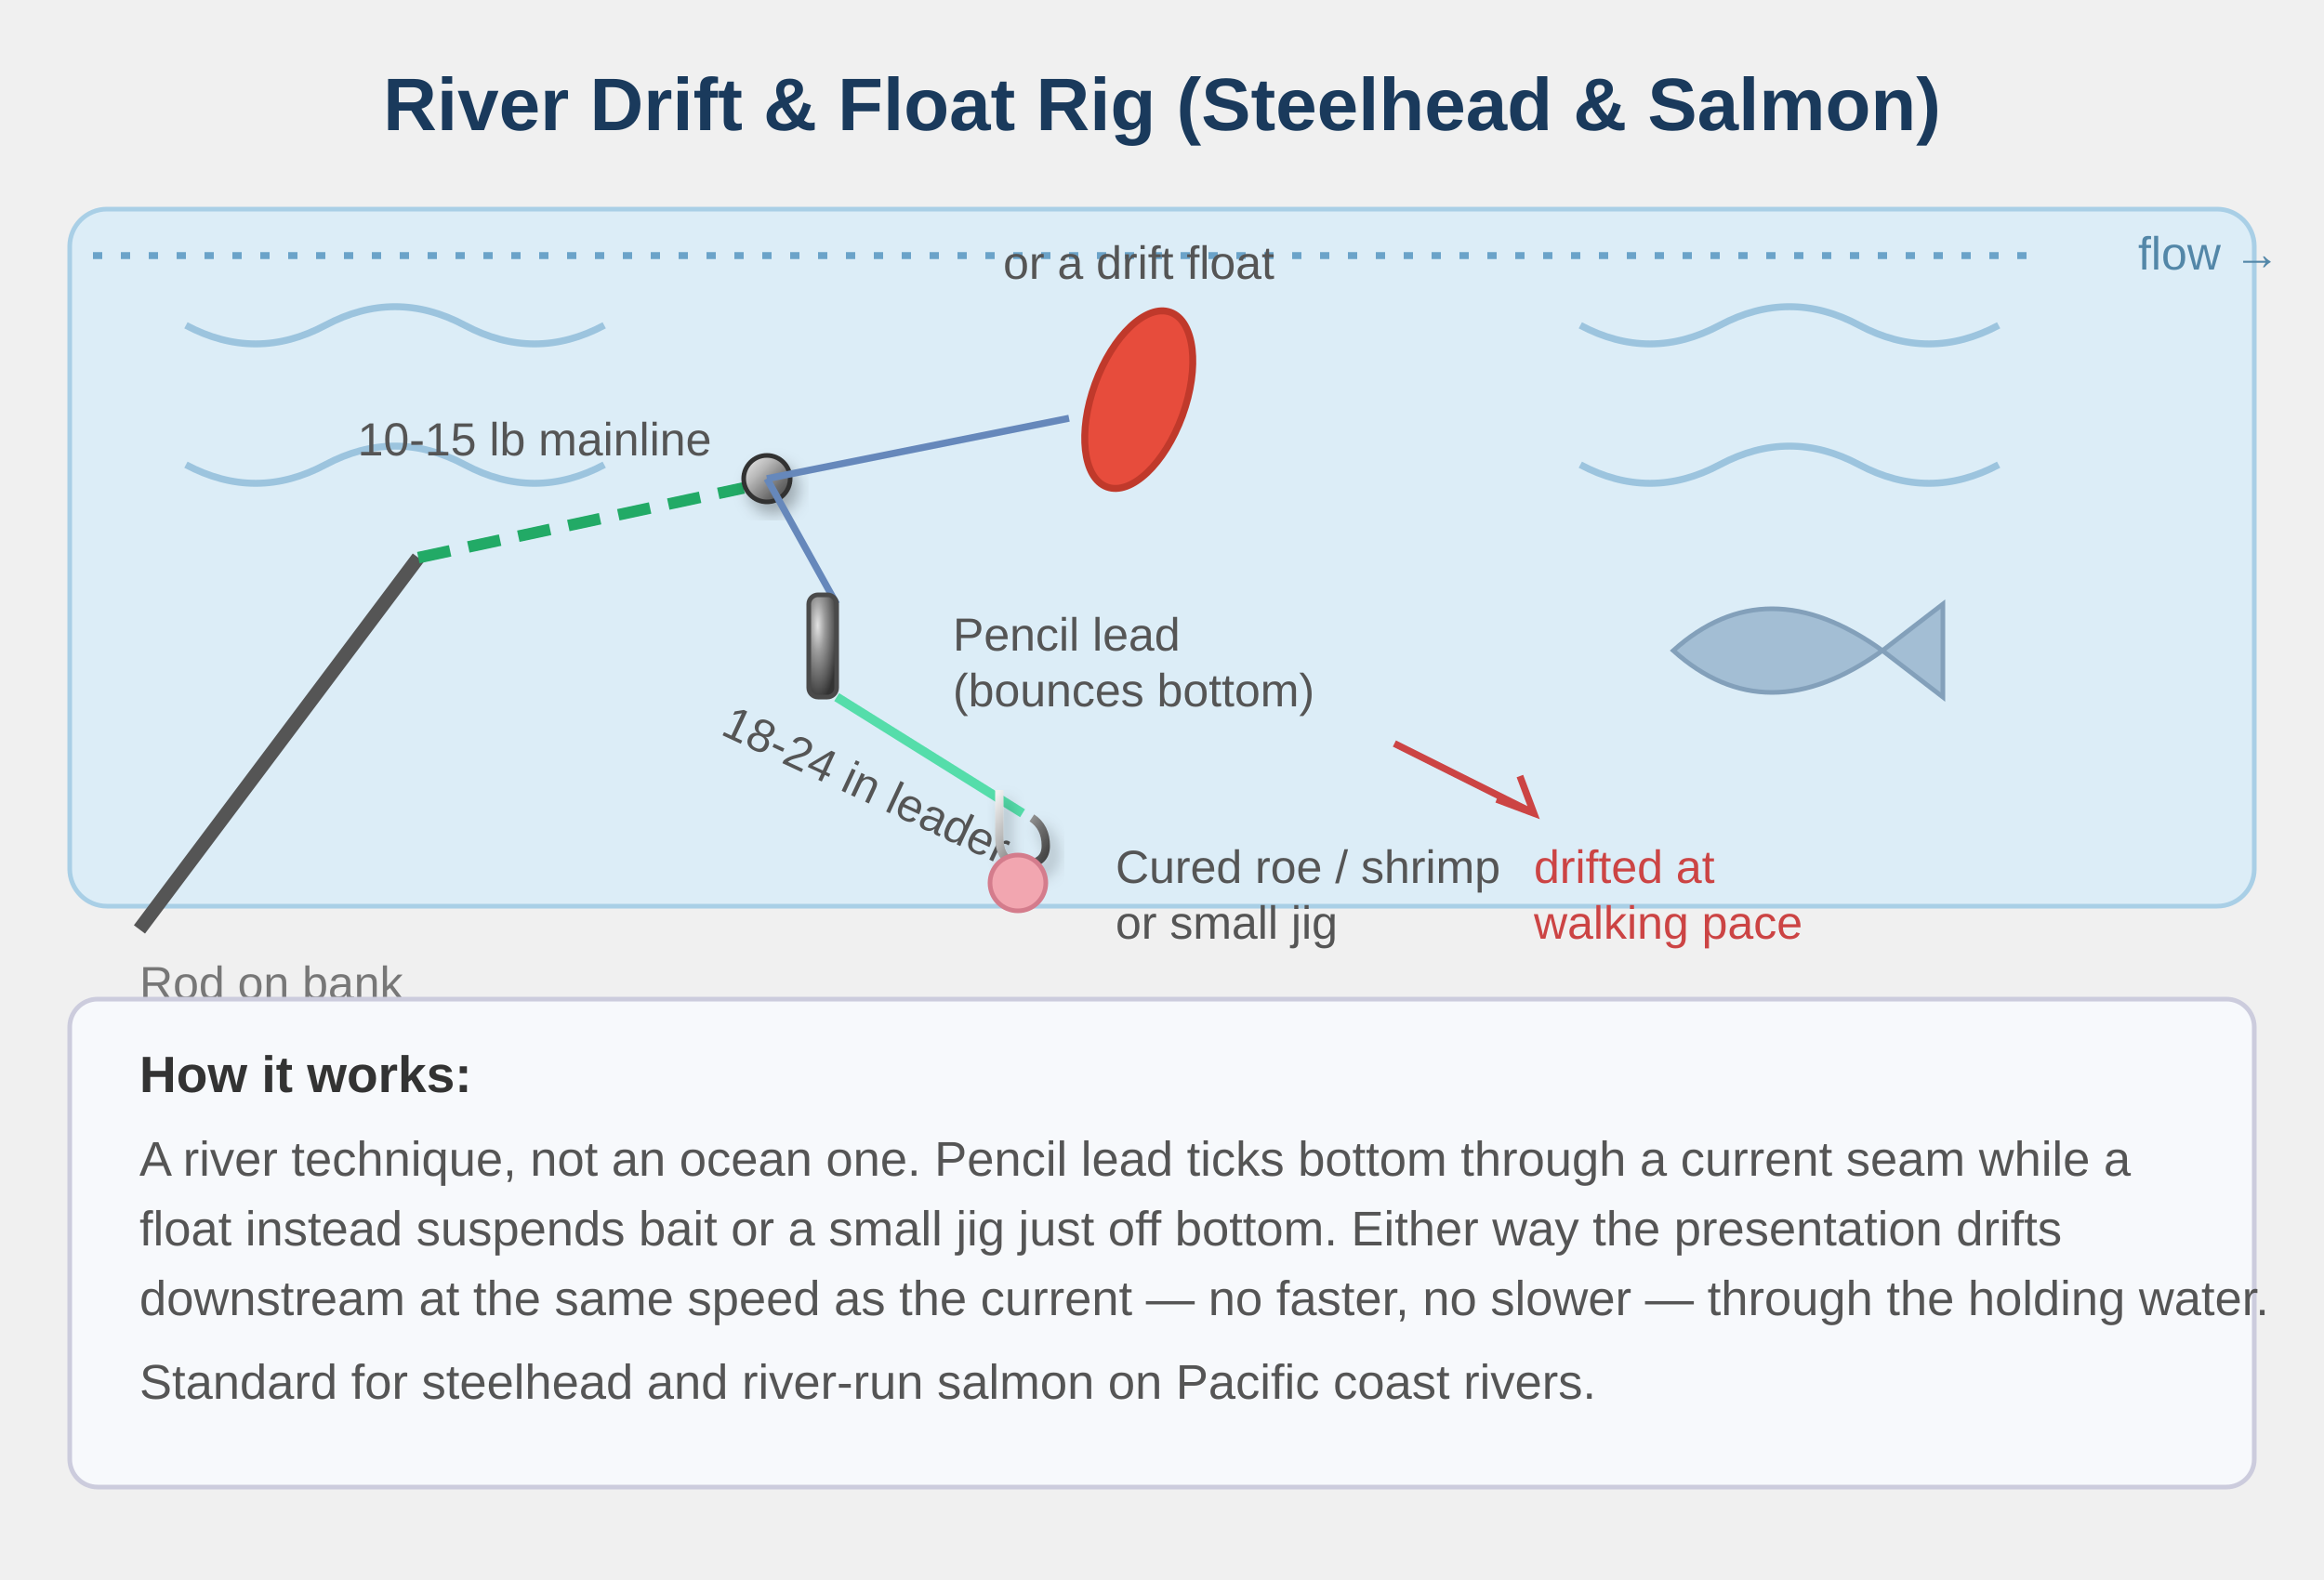
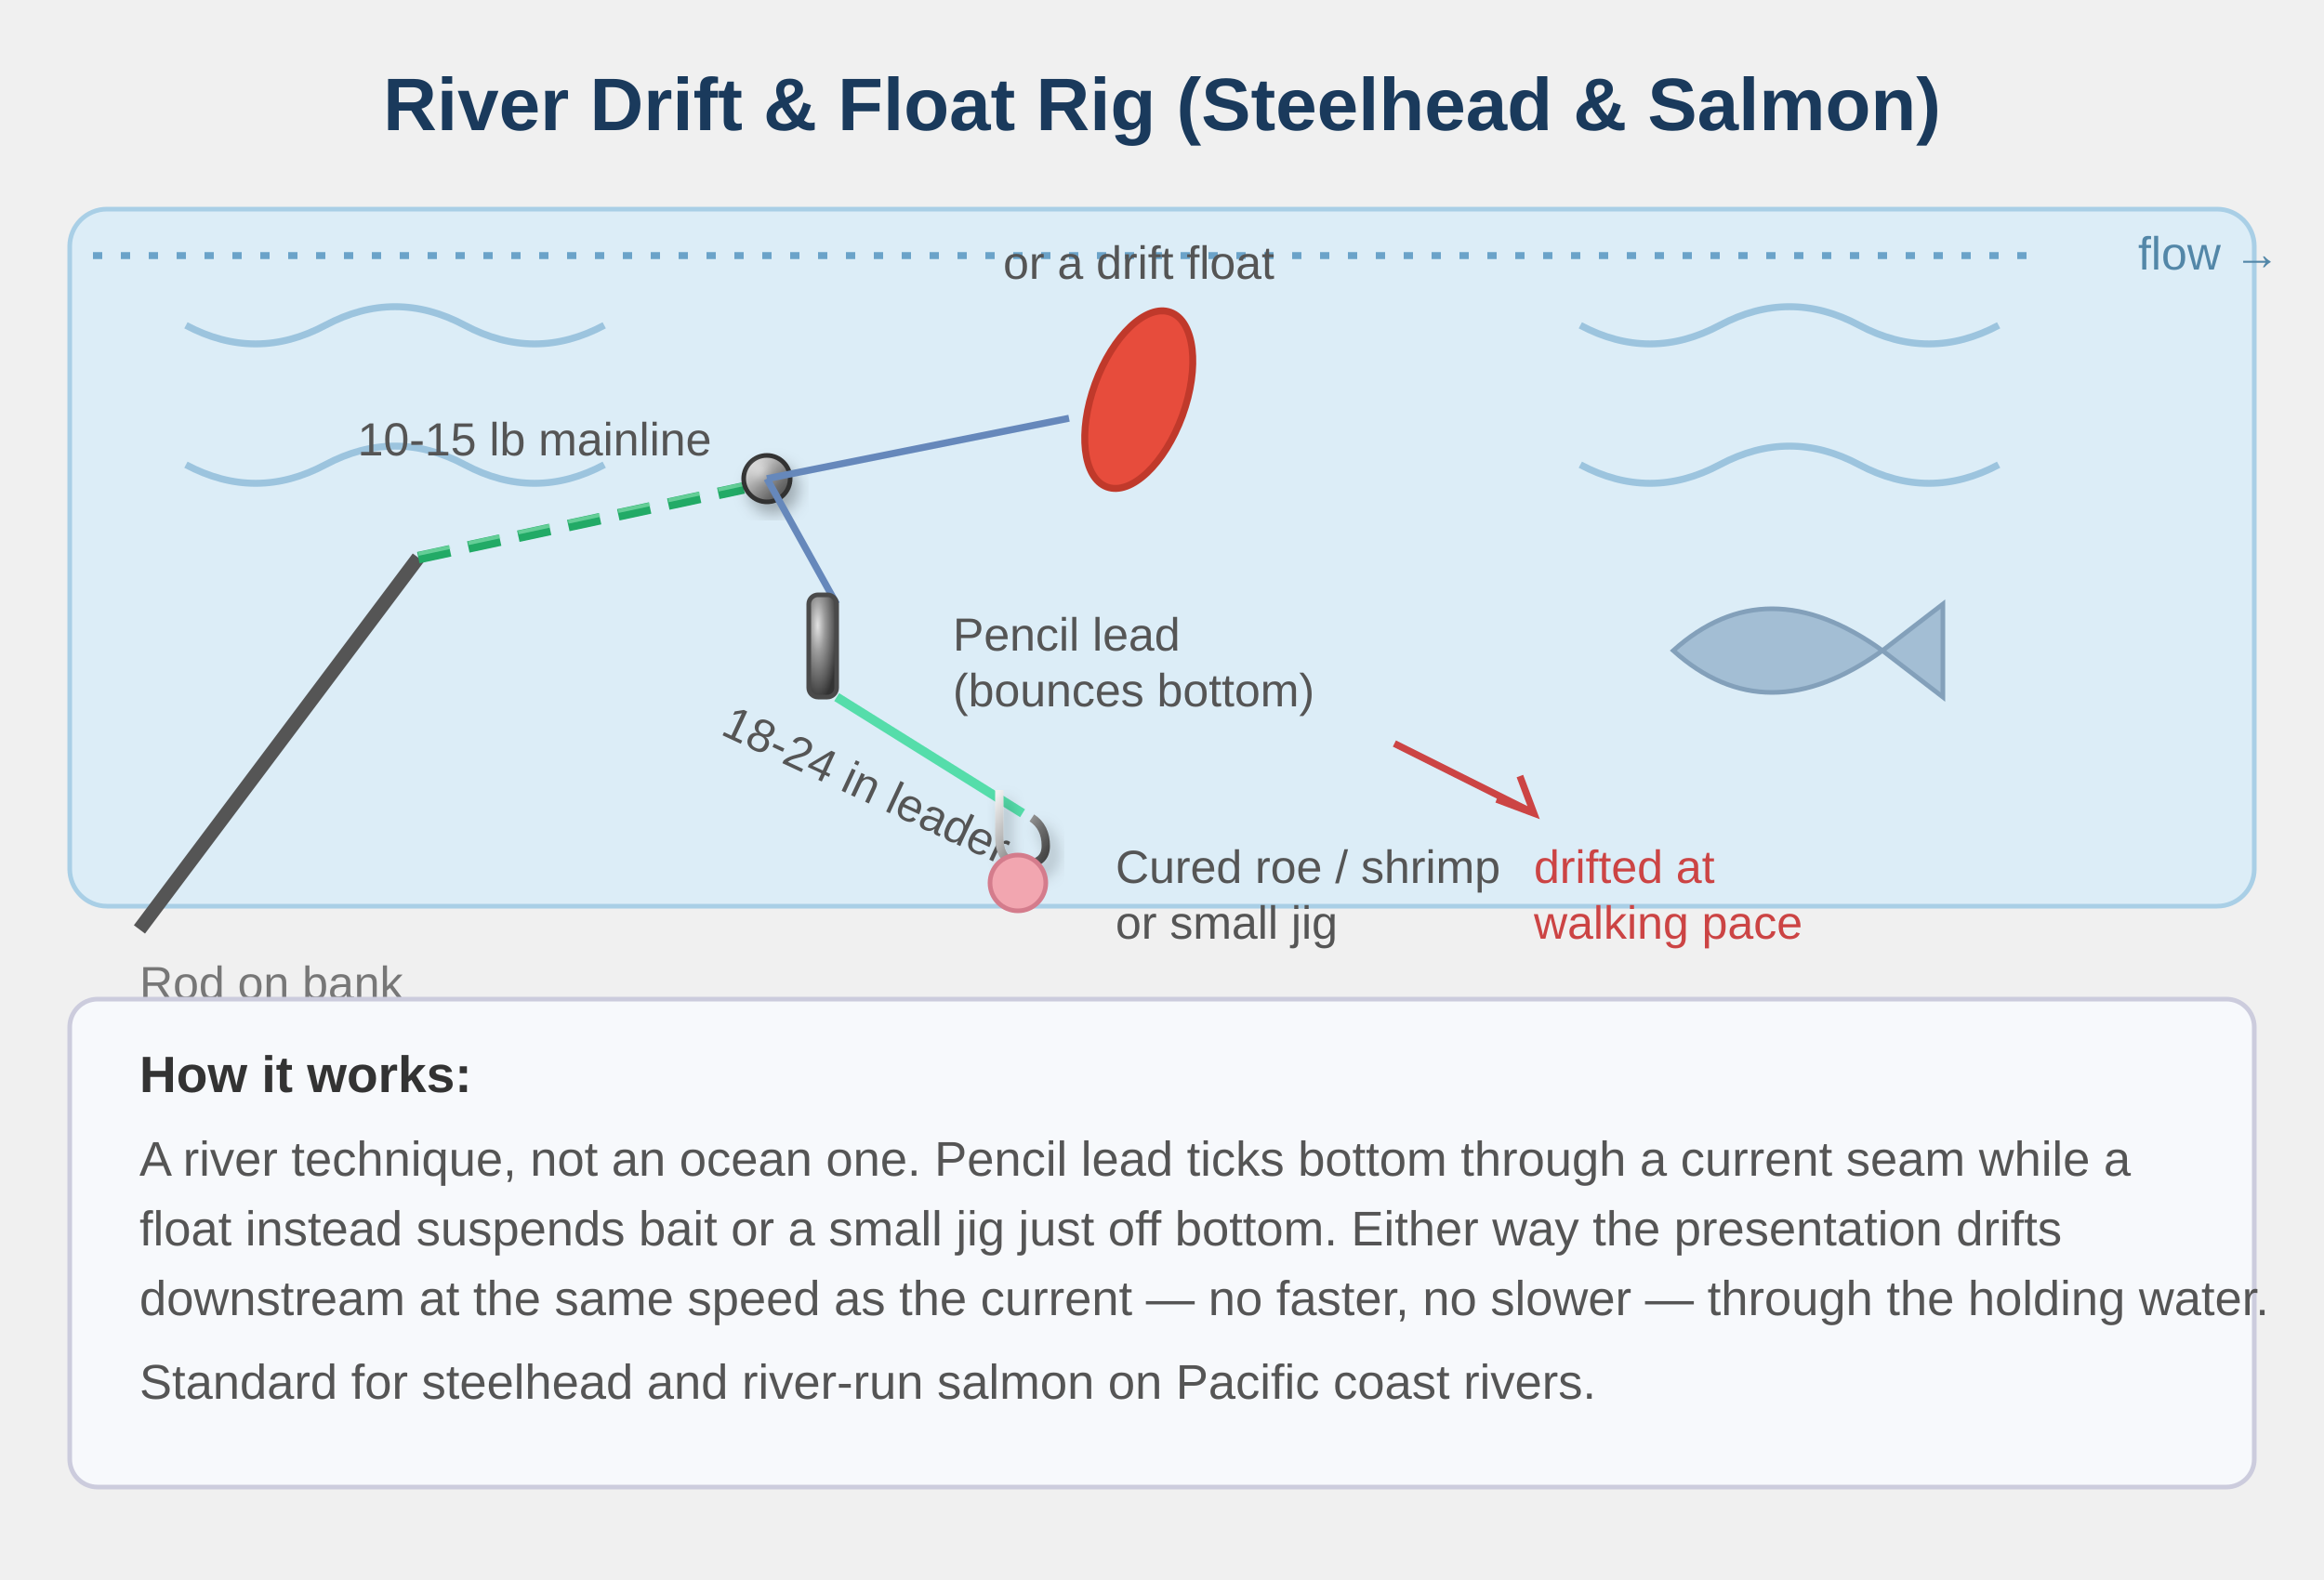
<svg xmlns="http://www.w3.org/2000/svg" viewBox="0 0 500 340" font-family="Arial, sans-serif">
+   <defs>
+     <radialGradient id="baitGrad" cx="35%" cy="30%" r="75%">
+       <stop offset="0%" stop-color="#ffe4c4" />
+       <stop offset="45%" stop-color="#e8b48a" />
+       <stop offset="100%" stop-color="#b5794a" />
+     </radialGradient>
+     <filter id="glossBlur" x="-60%" y="-60%" width="220%" height="220%">
+       <feGaussianBlur stdDeviation="1.1" />
+     </filter>
+   </defs>
  <defs>
    <linearGradient id="steelGrad" x1="0%" y1="0%" x2="100%" y2="100%">
      <stop offset="0%" stop-color="#f2f2f2" />
      <stop offset="35%" stop-color="#b8b8b8" />
      <stop offset="70%" stop-color="#6e6e6e" />
      <stop offset="100%" stop-color="#3d3d3d" />
    </linearGradient>
    <linearGradient id="steelGradDark" x1="0%" y1="0%" x2="100%" y2="100%">
      <stop offset="0%" stop-color="#9a9a9a" />
      <stop offset="45%" stop-color="#5c5c5c" />
      <stop offset="100%" stop-color="#242424" />
    </linearGradient>
    <radialGradient id="leadGrad" cx="32%" cy="30%" r="75%">
      <stop offset="0%" stop-color="#e2e2e2" />
      <stop offset="35%" stop-color="#9a9a9a" />
      <stop offset="75%" stop-color="#5c5c5c" />
      <stop offset="100%" stop-color="#333333" />
    </radialGradient>
    <filter id="softShadow" x="-40%" y="-40%" width="180%" height="180%">
      <feDropShadow dx="1.4" dy="2.2" stdDeviation="1.6" flood-color="#000000" flood-opacity="0.28" />
    </filter>
  </defs>
  <text x="250" y="28" text-anchor="middle" font-size="16" font-weight="bold" fill="#1a3a5c">River Drift &amp; Float Rig (Steelhead &amp; Salmon)</text>
  <rect x="15" y="45" width="470" height="150" rx="8" fill="#dcedf7" stroke="#a9cfe6" stroke-width="1" />
  <path d="M40 70 q15 8 30 0 q15 -8 30 0 q15 8 30 0" fill="none" stroke="#9cc4de" stroke-width="1.5" />
  <path d="M40 100 q15 8 30 0 q15 -8 30 0 q15 8 30 0" fill="none" stroke="#9cc4de" stroke-width="1.5" />
  <path d="M340 70 q15 8 30 0 q15 -8 30 0 q15 8 30 0" fill="none" stroke="#9cc4de" stroke-width="1.5" />
  <path d="M340 100 q15 8 30 0 q15 -8 30 0 q15 8 30 0" fill="none" stroke="#9cc4de" stroke-width="1.5" />
  <path d="M20 55 L440 55" stroke="#6ba3c9" stroke-width="1.5" stroke-dasharray="2,4" />
  <text x="460" y="58" font-size="10" fill="#5387a8">flow →</text>
  <line x1="30" y1="200" x2="90" y2="120" stroke="#555" stroke-width="3" />
  <text x="30" y="215" font-size="10" fill="#777">Rod on bank</text>
  <line x1="90" y1="120" x2="160" y2="105" stroke="#2a6" stroke-width="2.5" stroke-dasharray="7,4" />
+   <line x1="90" y1="119.2" x2="160" y2="104.2" stroke="#8fe6b8" stroke-width="0.80" stroke-dasharray="7,4" opacity="0.6" />
  <text x="115" y="98" text-anchor="middle" font-size="10" fill="#555">10-15 lb mainline</text>
  <circle cx="165" cy="103" r="5" fill="url(#steelGrad)" stroke="#333333" stroke-width="1" filter="url(#softShadow)" />
+   <ellipse cx="163.4" cy="101.2" rx="1.6" ry="1.6" fill="#ffffff" opacity="0.5" filter="url(#glossBlur)" />
  <line x1="165" y1="103" x2="180" y2="130" stroke="#68b" stroke-width="1.5" />
  <rect x="174" y="128" width="6" height="22" rx="2" fill="url(#leadGrad)" stroke="#4a4a4a" stroke-width="1" />
  <text x="205" y="140" font-size="10" fill="#555">Pencil lead</text>
  <text x="205" y="152" font-size="10" fill="#555">(bounces bottom)</text>
  <line x1="165" y1="103" x2="230" y2="90" stroke="#68b" stroke-width="1.5" />
  <ellipse cx="245" cy="86" rx="10" ry="20" fill="#e74c3c" stroke="#c0392b" stroke-width="1.5" transform="rotate(20 245 86)" />
  <text x="245" y="60" text-anchor="middle" font-size="10" fill="#555">or a drift float</text>
  <line x1="180" y1="150" x2="220" y2="175" stroke="#5da" stroke-width="2" />
  <text x="185" y="172" text-anchor="middle" font-size="10" fill="#555" transform="rotate(25, 185, 172)">18-24 in leader</text>
  <g transform="translate(215, 170)">
    <path d="M0 0 L0 10 Q0 16 5 16 Q10 16 10 12 Q10 8 7 6" fill="none" stroke="url(#steelGrad)" stroke-width="1.8" filter="url(#softShadow)" />
    <circle cx="4" cy="20" r="6" fill="#f2a6b0" stroke="#d47c8c" stroke-width="1" />
    <text x="25" y="20" font-size="10" fill="#555">Cured roe / shrimp</text>
    <text x="25" y="32" font-size="10" fill="#555">or small jig</text>
  </g>
  <path d="M300 160 L330 175 M322 172 L330 175 L327 167" fill="none" stroke="#c44" stroke-width="1.5" />
  <text x="330" y="190" font-size="10" fill="#c44">drifted at</text>
  <text x="330" y="202" font-size="10" fill="#c44">walking pace</text>
  <g transform="translate(360, 130)" opacity="0.7">
    <path d="M0 10 Q20 -8 45 10 Q20 28 0 10 Z" fill="#8aa9c4" stroke="#5c7fa0" stroke-width="1" />
    <path d="M45 10 L58 0 L58 20 Z" fill="#8aa9c4" stroke="#5c7fa0" stroke-width="1" />
  </g>
  <rect x="15" y="215" width="470" height="105" rx="6" fill="#f7f9fc" stroke="#ccd" stroke-width="1" />
  <text x="30" y="235" font-size="11" fill="#333" font-weight="bold">How it works:</text>
  <text x="30" y="253" font-size="10.5" fill="#555">A river technique, not an ocean one. Pencil lead ticks bottom through a current seam while a</text>
  <text x="30" y="268" font-size="10.5" fill="#555">float instead suspends bait or a small jig just off bottom. Either way the presentation drifts</text>
  <text x="30" y="283" font-size="10.5" fill="#555">downstream at the same speed as the current — no faster, no slower — through the holding water.</text>
  <text x="30" y="301" font-size="10.5" fill="#555">Standard for steelhead and river-run salmon on Pacific coast rivers.</text>
</svg>
